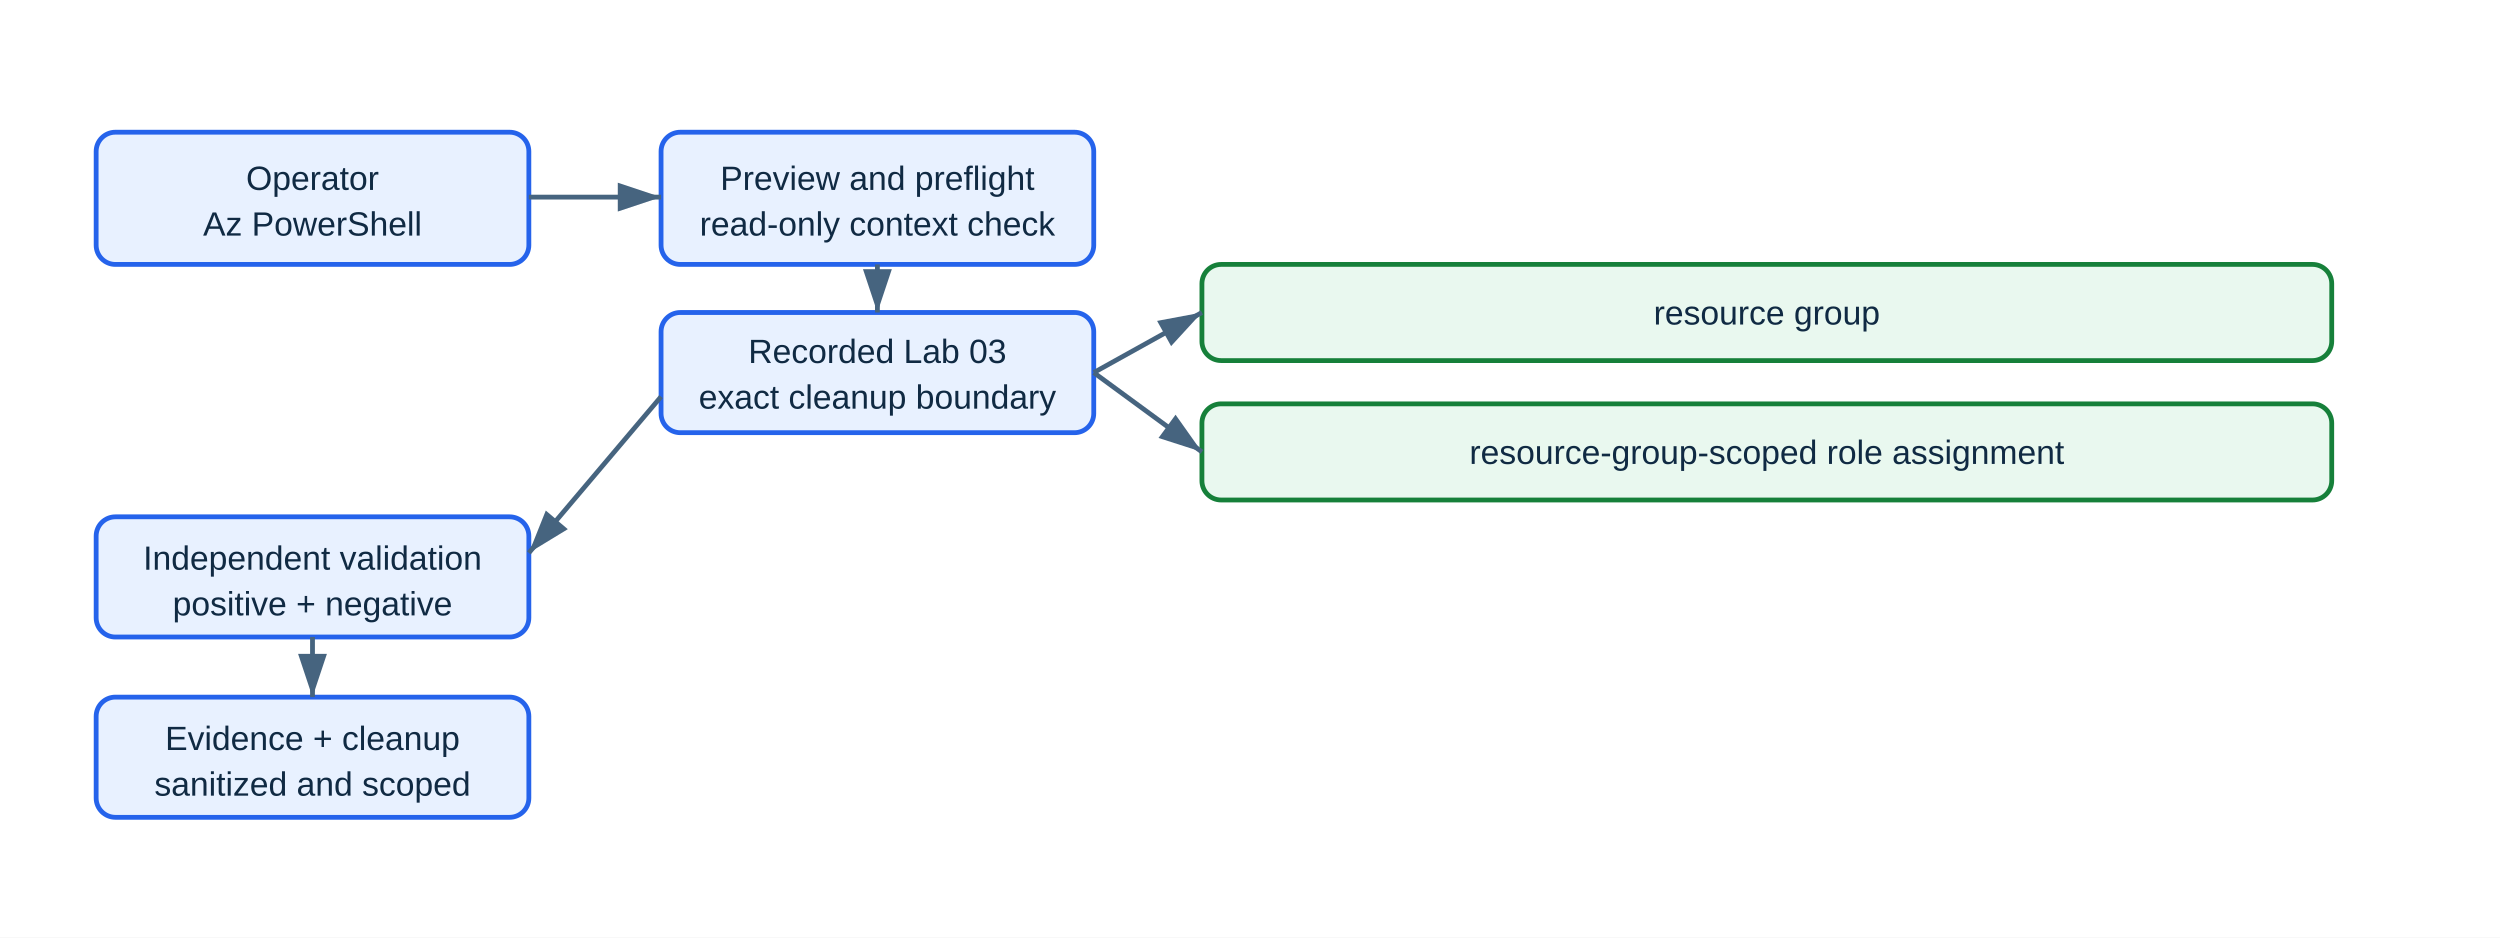
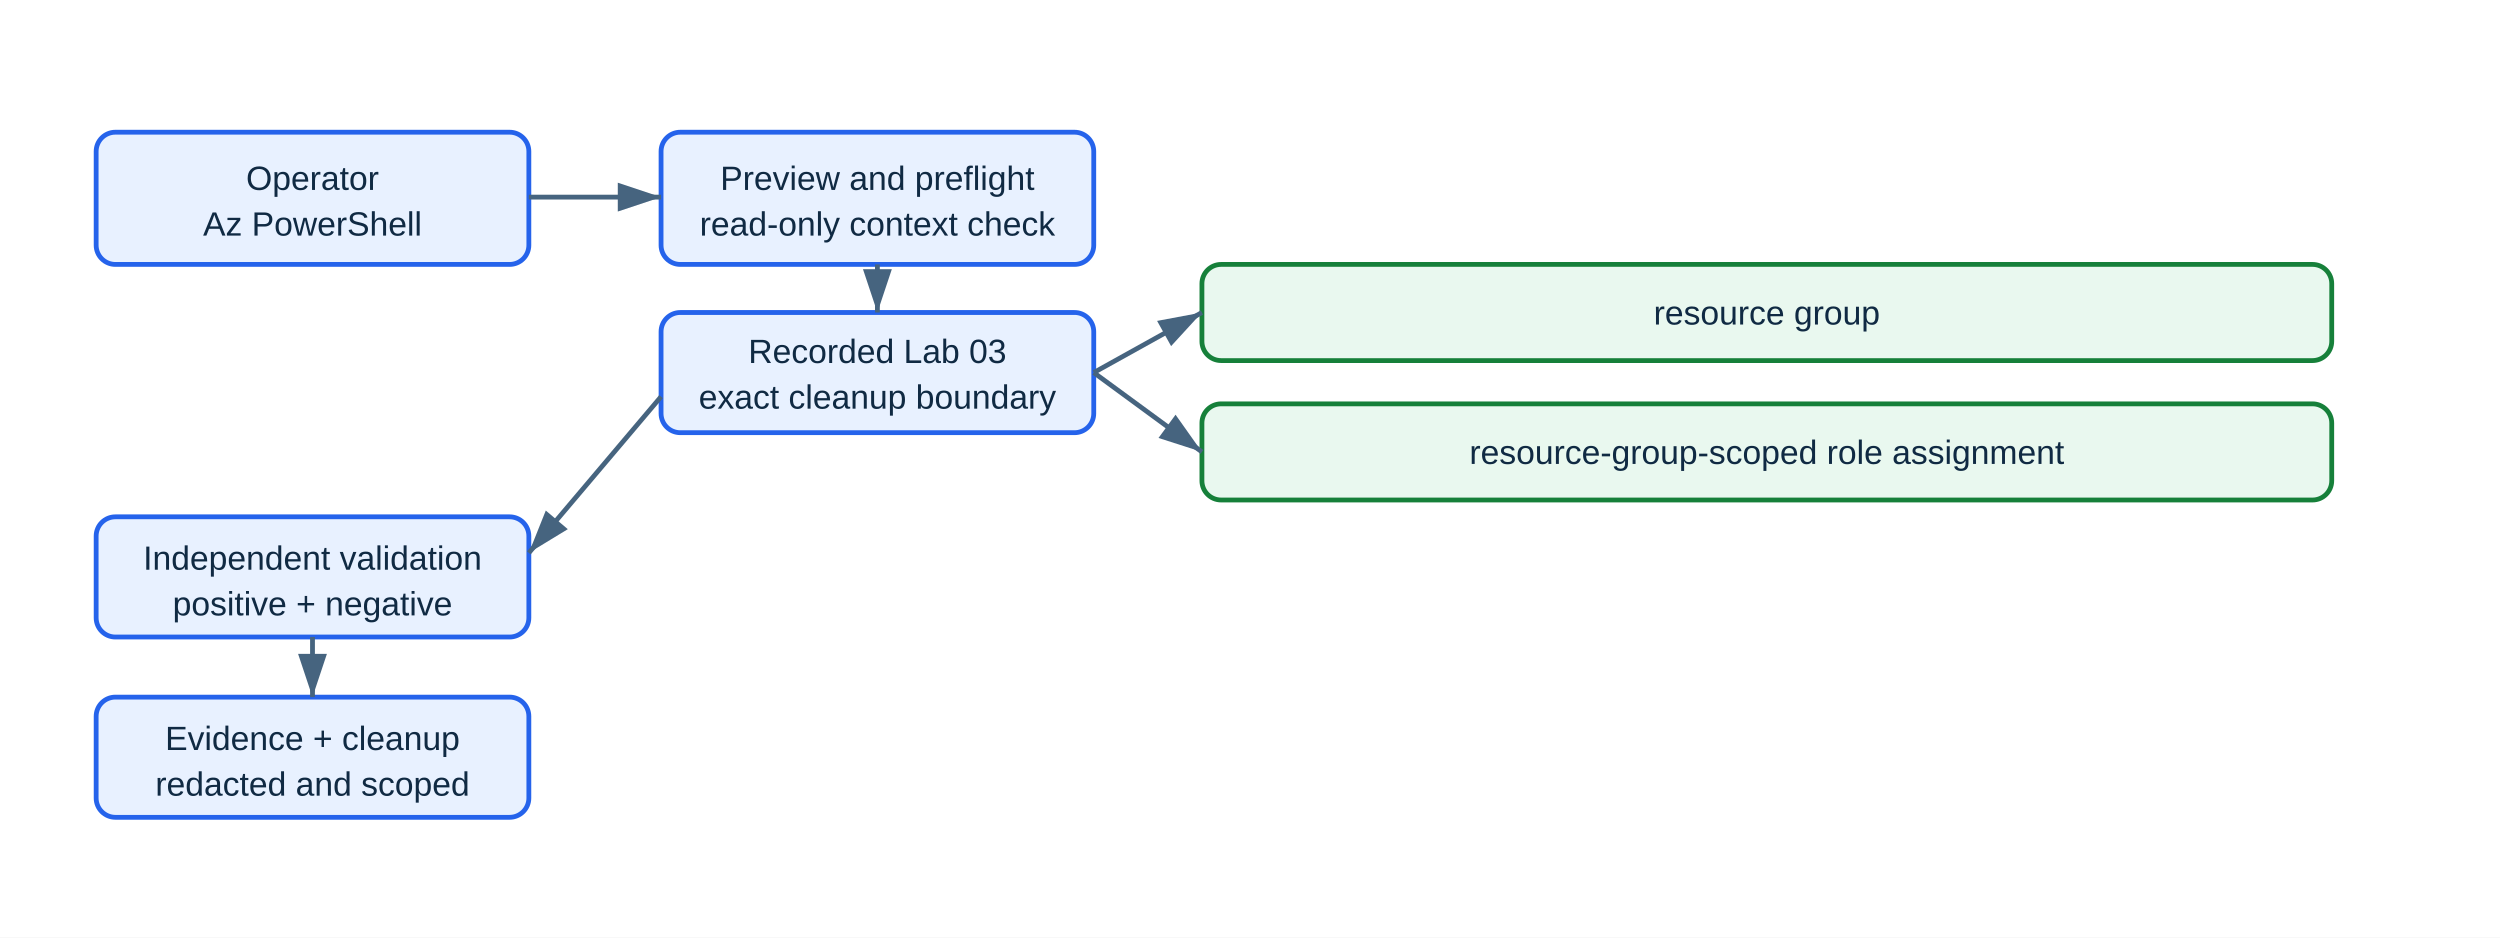
<svg xmlns="http://www.w3.org/2000/svg" width="1040" height="390" viewBox="0 0 1040 390" role="img" aria-labelledby="title desc">
  <defs>
    <marker id="arrow" markerWidth="10" markerHeight="10" refX="9" refY="3" orient="auto">
      <path d="M0,0 L0,6 L9,3 z" fill="#46647f" />
    </marker>
  </defs>
  <style>text{font-family:Segoe UI,Arial,sans-serif;font-size:14px;fill:#102a43} .control{fill:#e8f1ff;stroke:#2563eb;stroke-width:2} .resource{fill:#e9f8ef;stroke:#16803a;stroke-width:2} .arrow{fill:none;stroke:#46647f;stroke-width:2;marker-end:url(#arrow)}</style>
  <rect width="100%" height="100%" fill="#ffffff" />
  <rect x="40" y="55" width="180" height="55" rx="8" class="control" />
  <text x="130" y="79" text-anchor="middle">Operator</text>
  <text x="130" y="98" text-anchor="middle">Az PowerShell</text>
  <rect x="275" y="55" width="180" height="55" rx="8" class="control" />
  <text x="365" y="79" text-anchor="middle">Preview and preflight</text>
  <text x="365" y="98" text-anchor="middle">read-only context check</text>
  <path d="M220 82 L275 82" class="arrow" />
  <rect x="275" y="130" width="180" height="50" rx="8" class="control" />
  <text x="365" y="151" text-anchor="middle">Recorded Lab 03</text>
  <text x="365" y="170" text-anchor="middle">exact cleanup boundary</text>
  <path d="M365 110 L365 130" class="arrow" />
  <rect x="500" y="110" width="470" height="40" rx="8" class="resource" />
  <text x="735" y="135" text-anchor="middle">resource group</text>
  <rect x="500" y="168" width="470" height="40" rx="8" class="resource" />
  <text x="735" y="193" text-anchor="middle">resource-group-scoped role assignment</text>
  <path d="M 455 155 L 500 130" class="arrow" />
  <path d="M 455 155 L 500 188" class="arrow" />
  <rect x="40" y="215" width="180" height="50" rx="8" class="control" />
  <text x="130" y="237" text-anchor="middle">Independent validation</text>
  <text x="130" y="256" text-anchor="middle">positive + negative</text>
  <path d="M275 165 L220 230" class="arrow" />
  <rect x="40" y="290" width="180" height="50" rx="8" class="control" />
  <text x="130" y="312" text-anchor="middle">Evidence + cleanup</text>
-   <text x="130" y="331" text-anchor="middle">sanitized and scoped</text>
+   <text x="130" y="331" text-anchor="middle">redacted and scoped</text>
  <path d="M130 265 L130 290" class="arrow" />
</svg>
